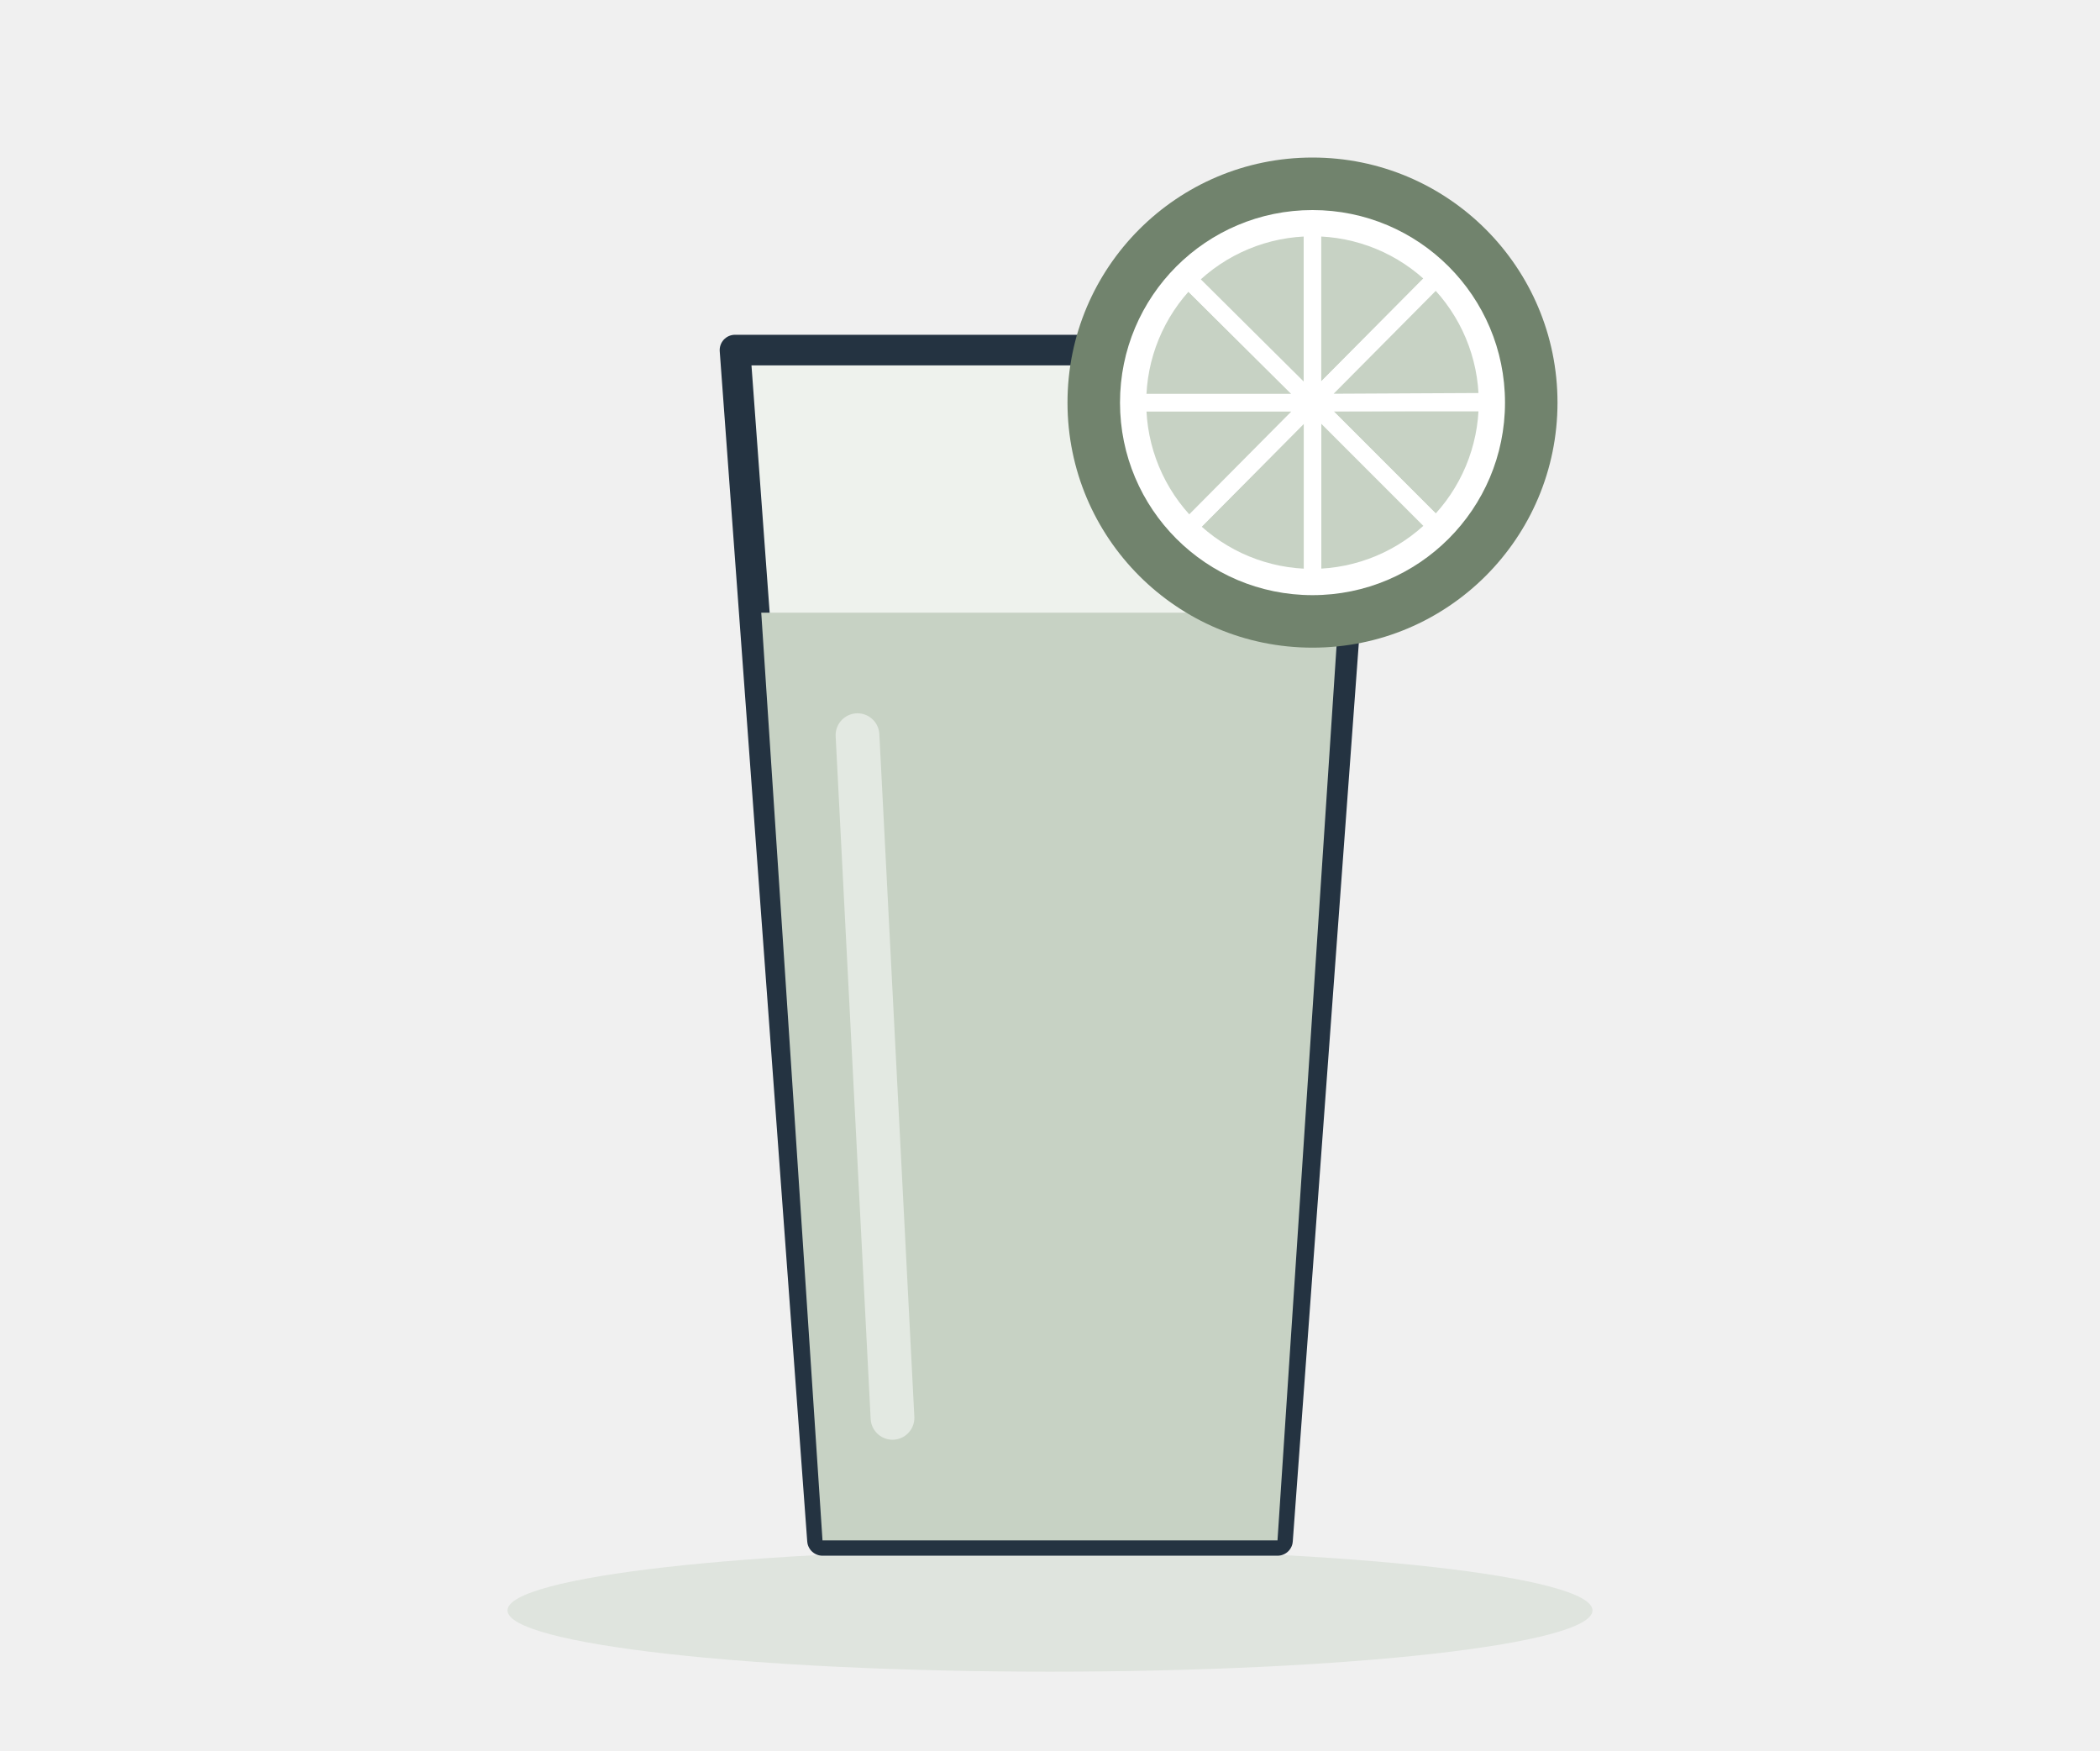
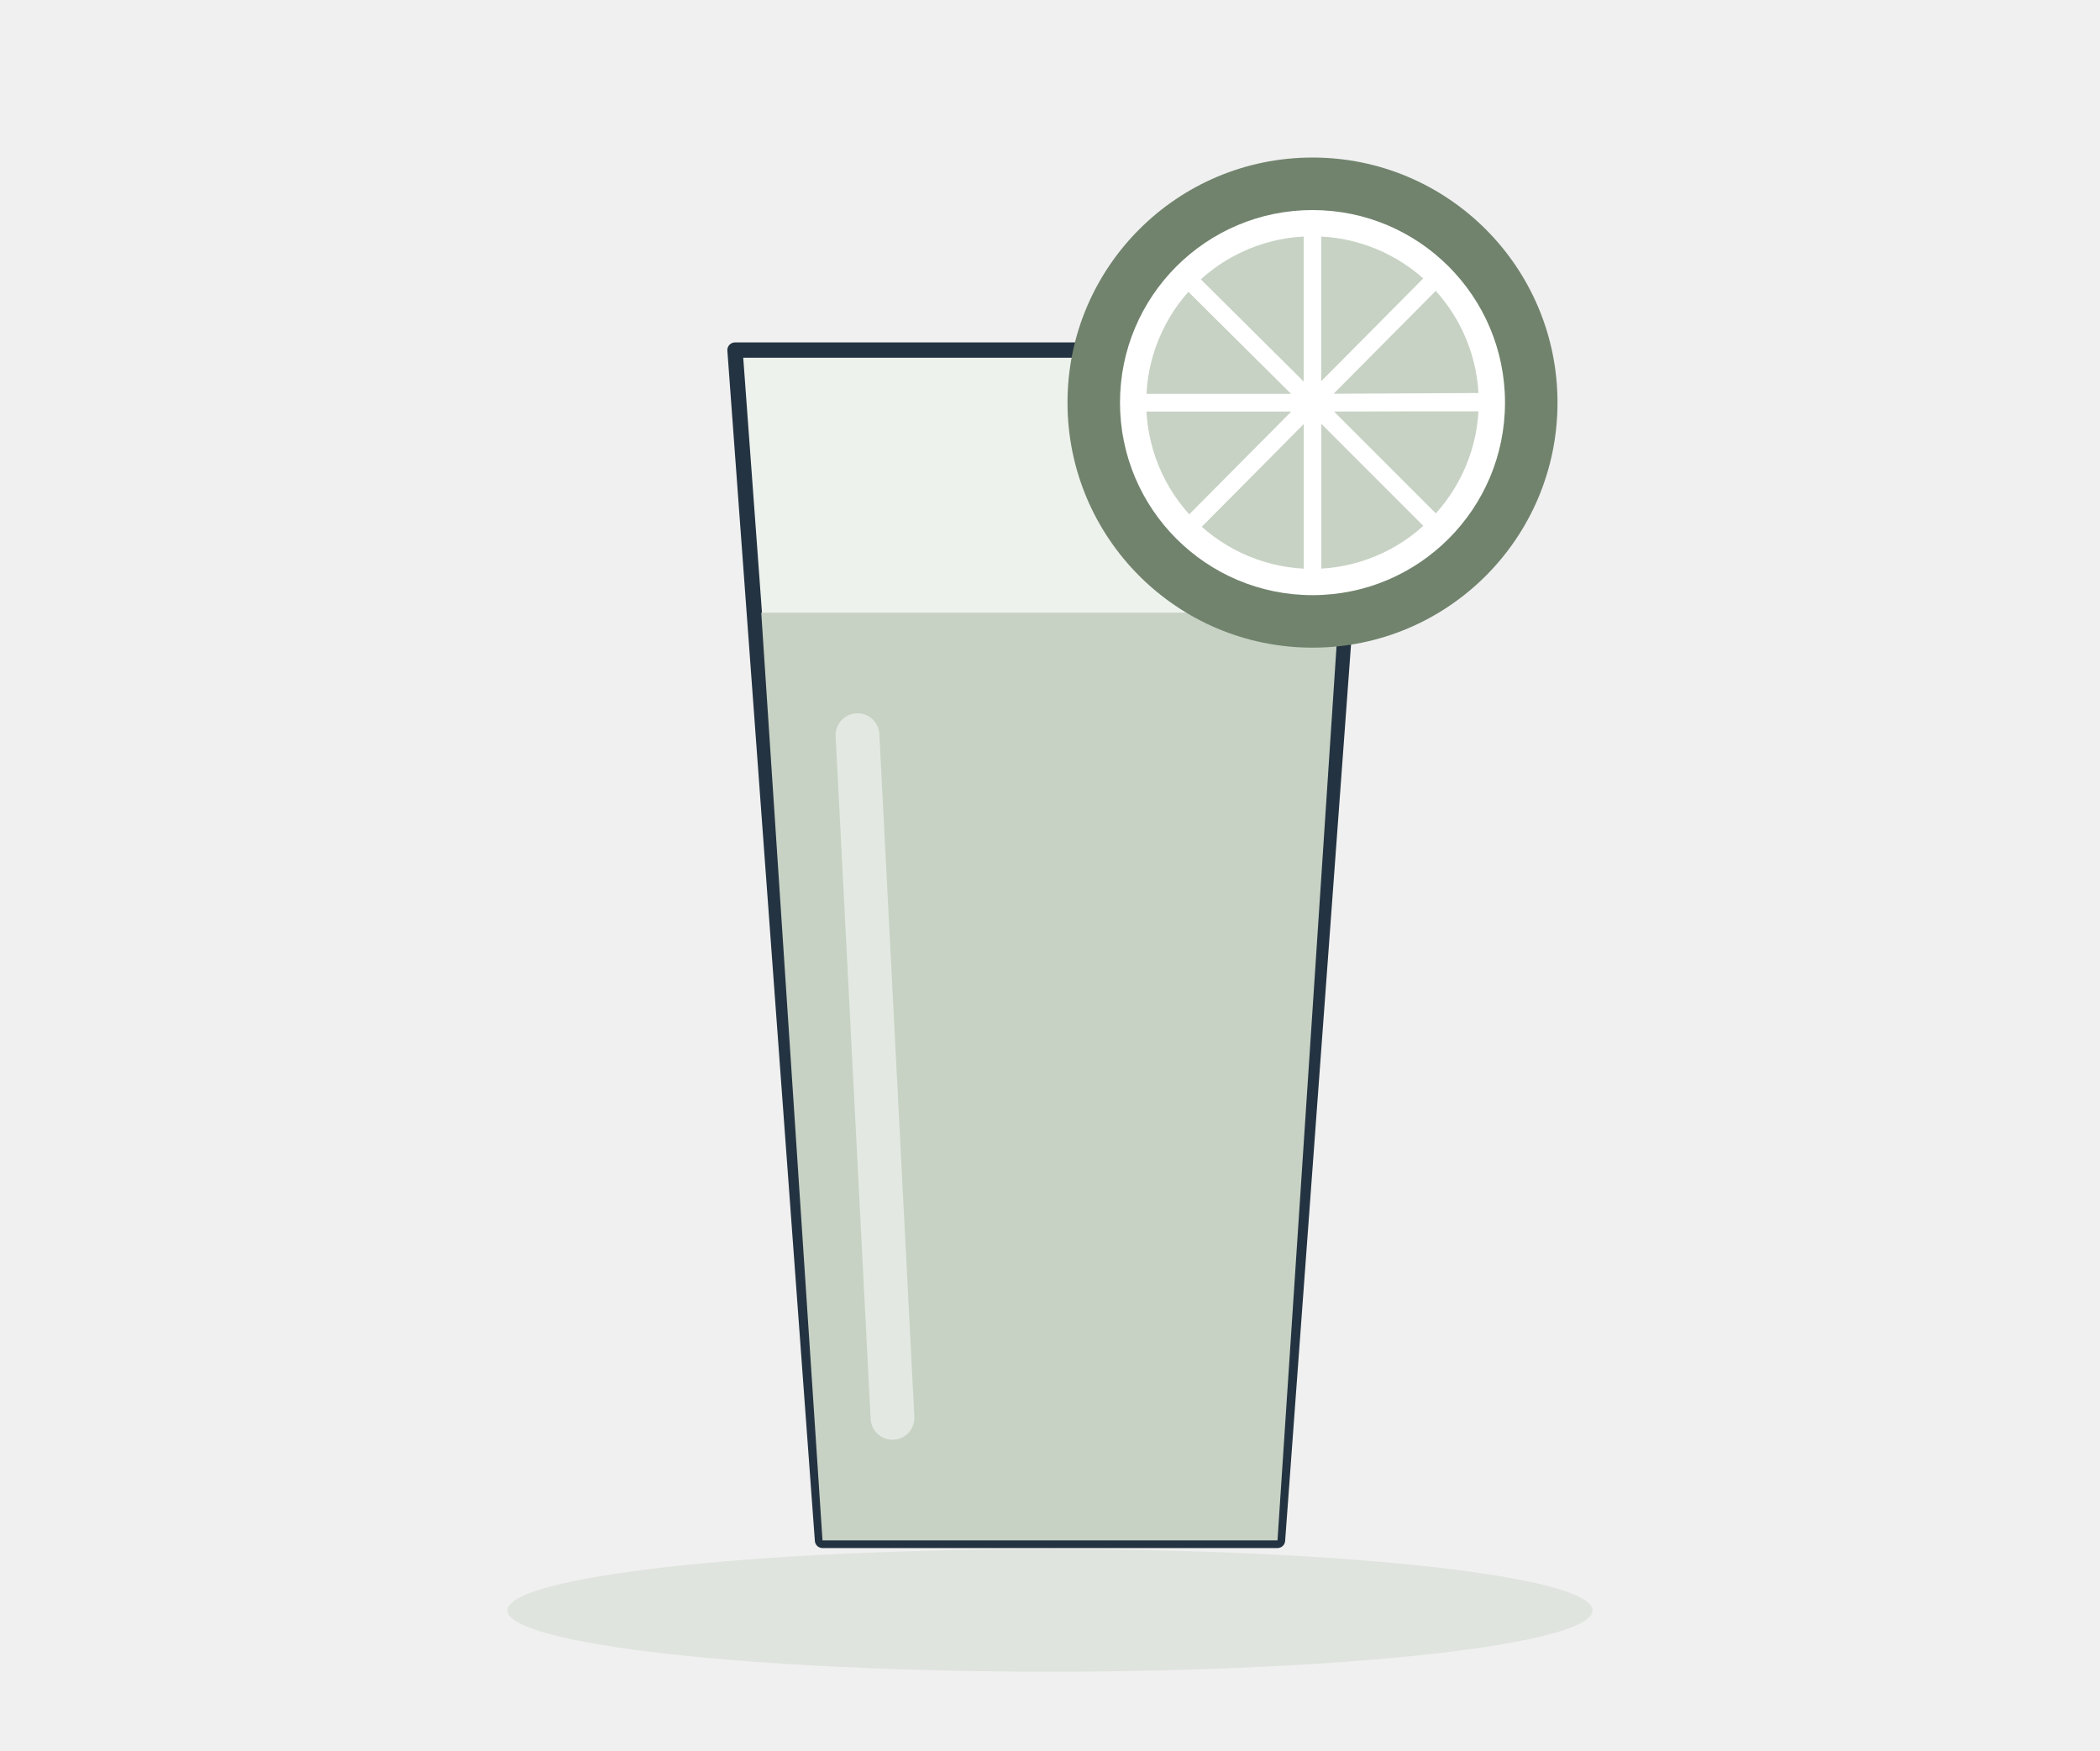
<svg xmlns="http://www.w3.org/2000/svg" viewBox="0 0 240 200" width="240" height="200">
  <ellipse cx="120" cy="184" rx="62" ry="7" fill="#DFE4DE" />
-   <path d="M84 40 L156 40 L146 176 L94 176 Z" fill="#EEF2ED" stroke="#243341" stroke-width="3.5" stroke-linejoin="round" />
+   <path d="M84 40 L156 40 L146 176 L94 176 Z" fill="#EEF2ED" stroke="#243341" stroke-width="1.75" stroke-linejoin="round" />
  <path d="M87 70 L153 70 L146 176 L94 176 Z" fill="#C7D2C4" />
  <g transform="translate(150 46)">
    <circle r="28" fill="#71836D" />
    <circle r="22" fill="#fff" />
    <path d="M0 0 L20.0 0.0 A20 20 0 0 1 14.1 14.1 Z" fill="#C7D2C4" stroke="#fff" stroke-width="2" />
    <path d="M0 0 L14.1 14.1 A20 20 0 0 1 0.0 20.0 Z" fill="#C7D2C4" stroke="#fff" stroke-width="2" />
    <path d="M0 0 L0.0 20.0 A20 20 0 0 1 -14.1 14.2 Z" fill="#C7D2C4" stroke="#fff" stroke-width="2" />
    <path d="M0 0 L-14.1 14.2 A20 20 0 0 1 -20.0 0.0 Z" fill="#C7D2C4" stroke="#fff" stroke-width="2" />
    <path d="M0 0 L-20.0 0.0 A20 20 0 0 1 -14.2 -14.1 Z" fill="#C7D2C4" stroke="#fff" stroke-width="2" />
    <path d="M0 0 L-14.2 -14.1 A20 20 0 0 1 -0.0 -20.0 Z" fill="#C7D2C4" stroke="#fff" stroke-width="2" />
    <path d="M0 0 L-0.0 -20.0 A20 20 0 0 1 14.1 -14.2 Z" fill="#C7D2C4" stroke="#fff" stroke-width="2" />
    <path d="M0 0 L14.1 -14.2 A20 20 0 0 1 20.0 -0.1 Z" fill="#C7D2C4" stroke="#fff" stroke-width="2" />
  </g>
  <path d="M98 84 L102 162" stroke="#fff" stroke-width="5" fill="none" stroke-linecap="round" opacity=".5" />
</svg>
